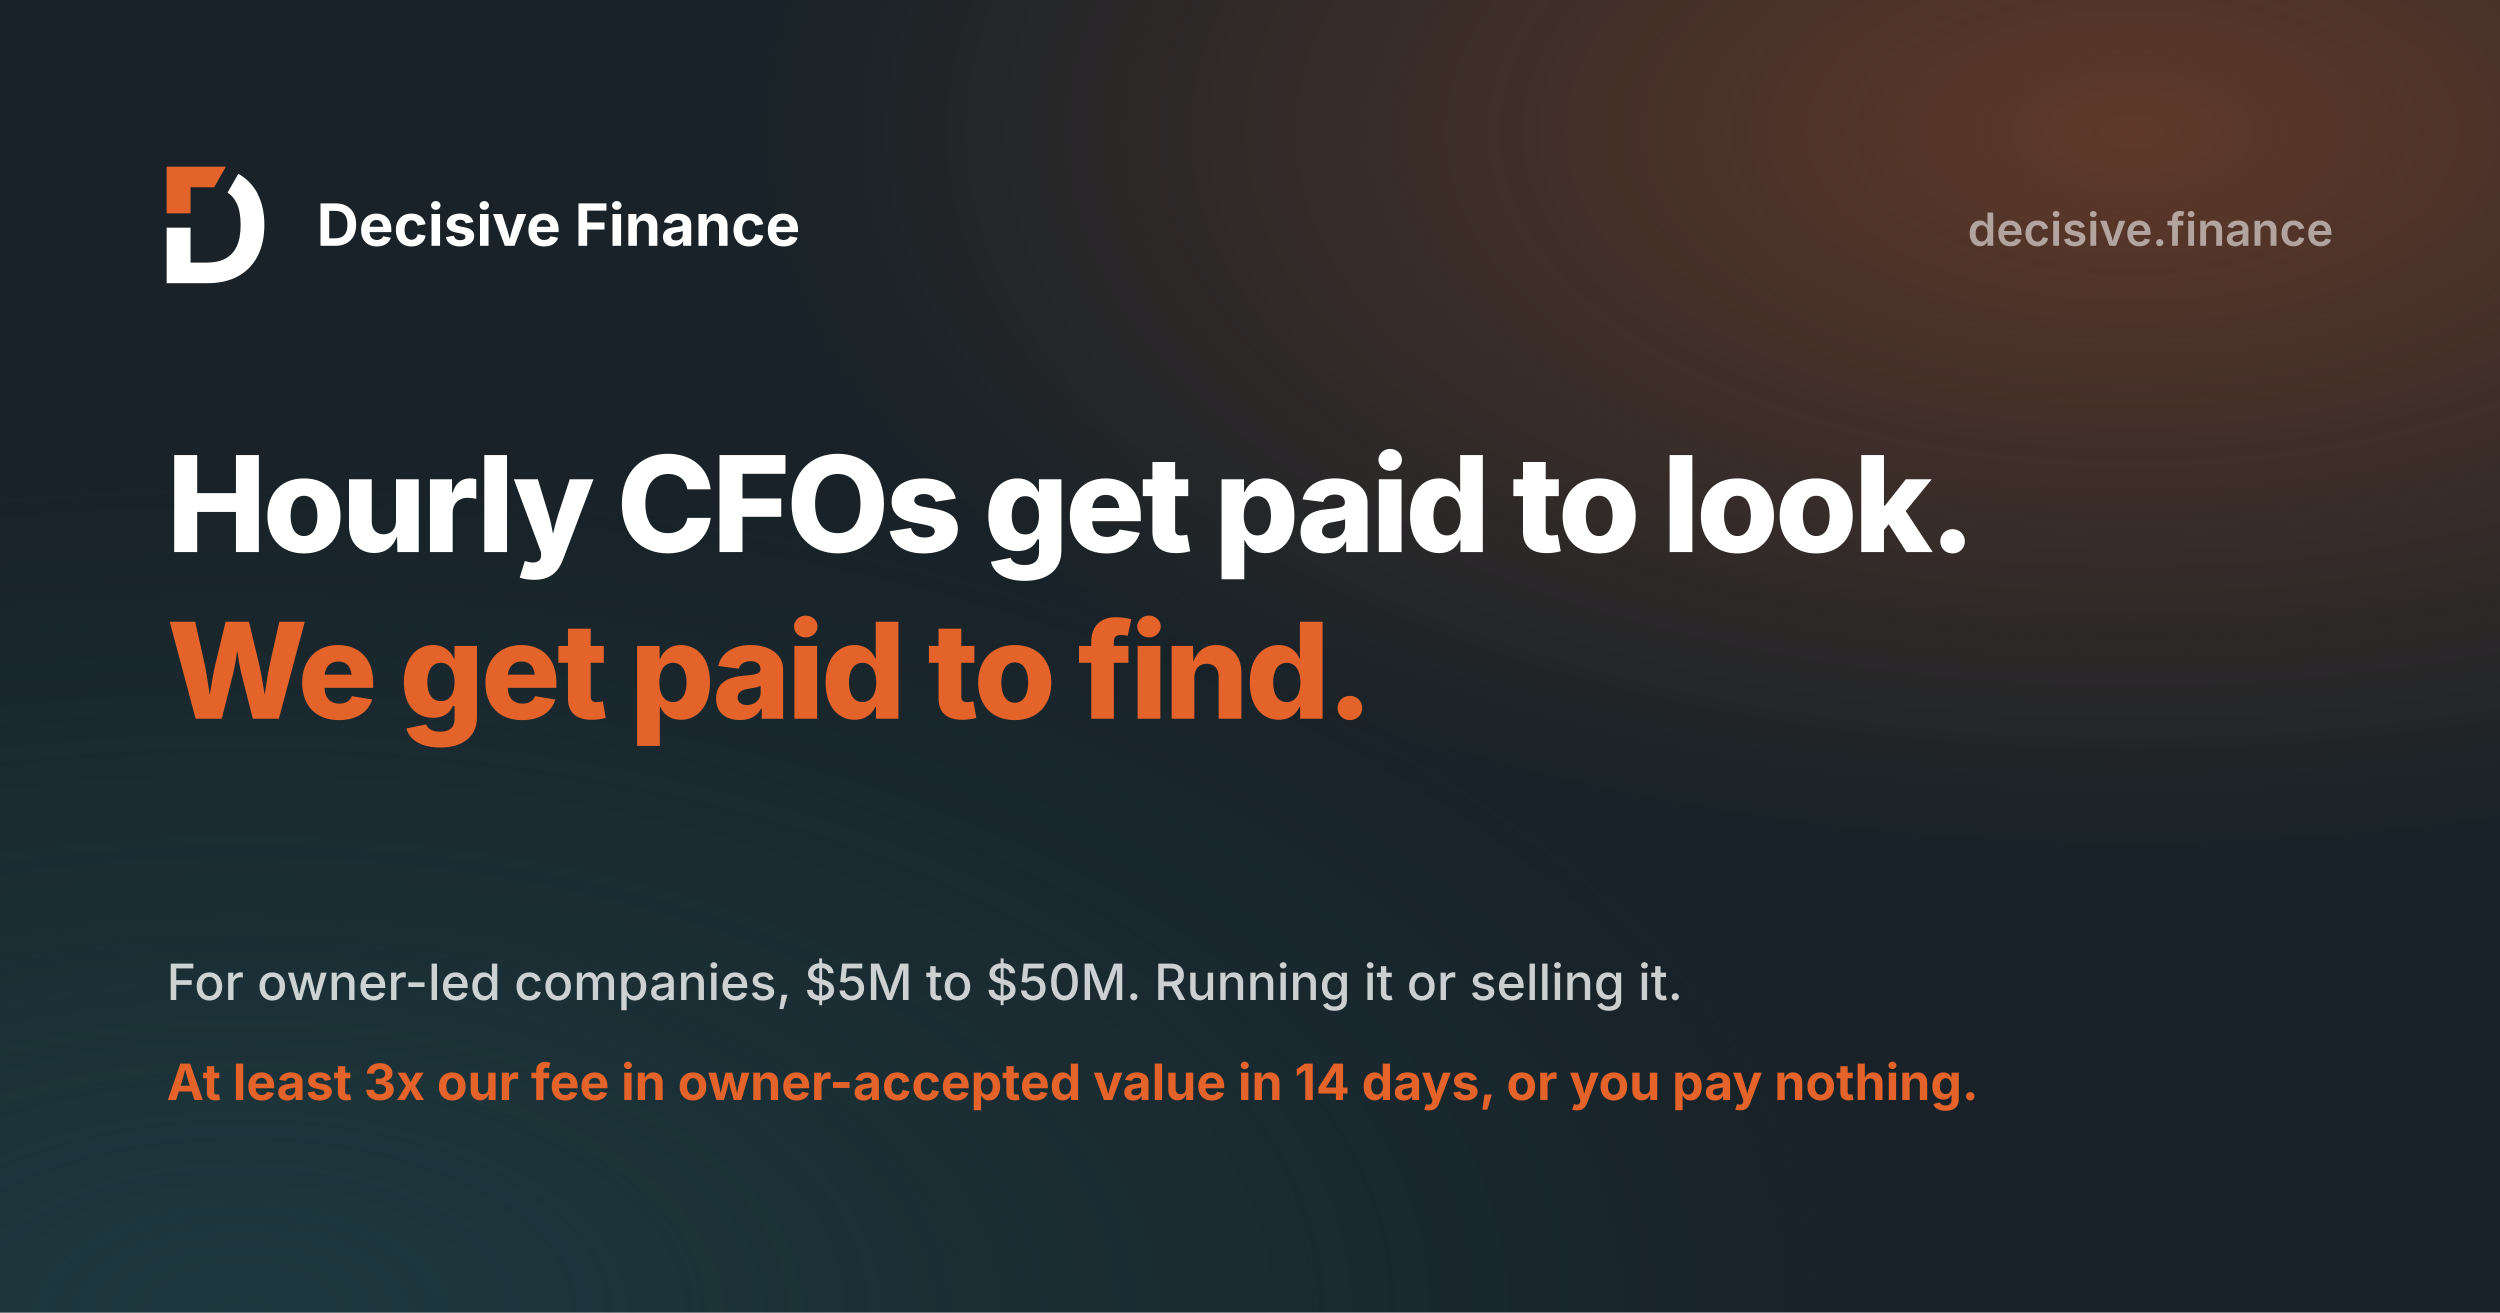
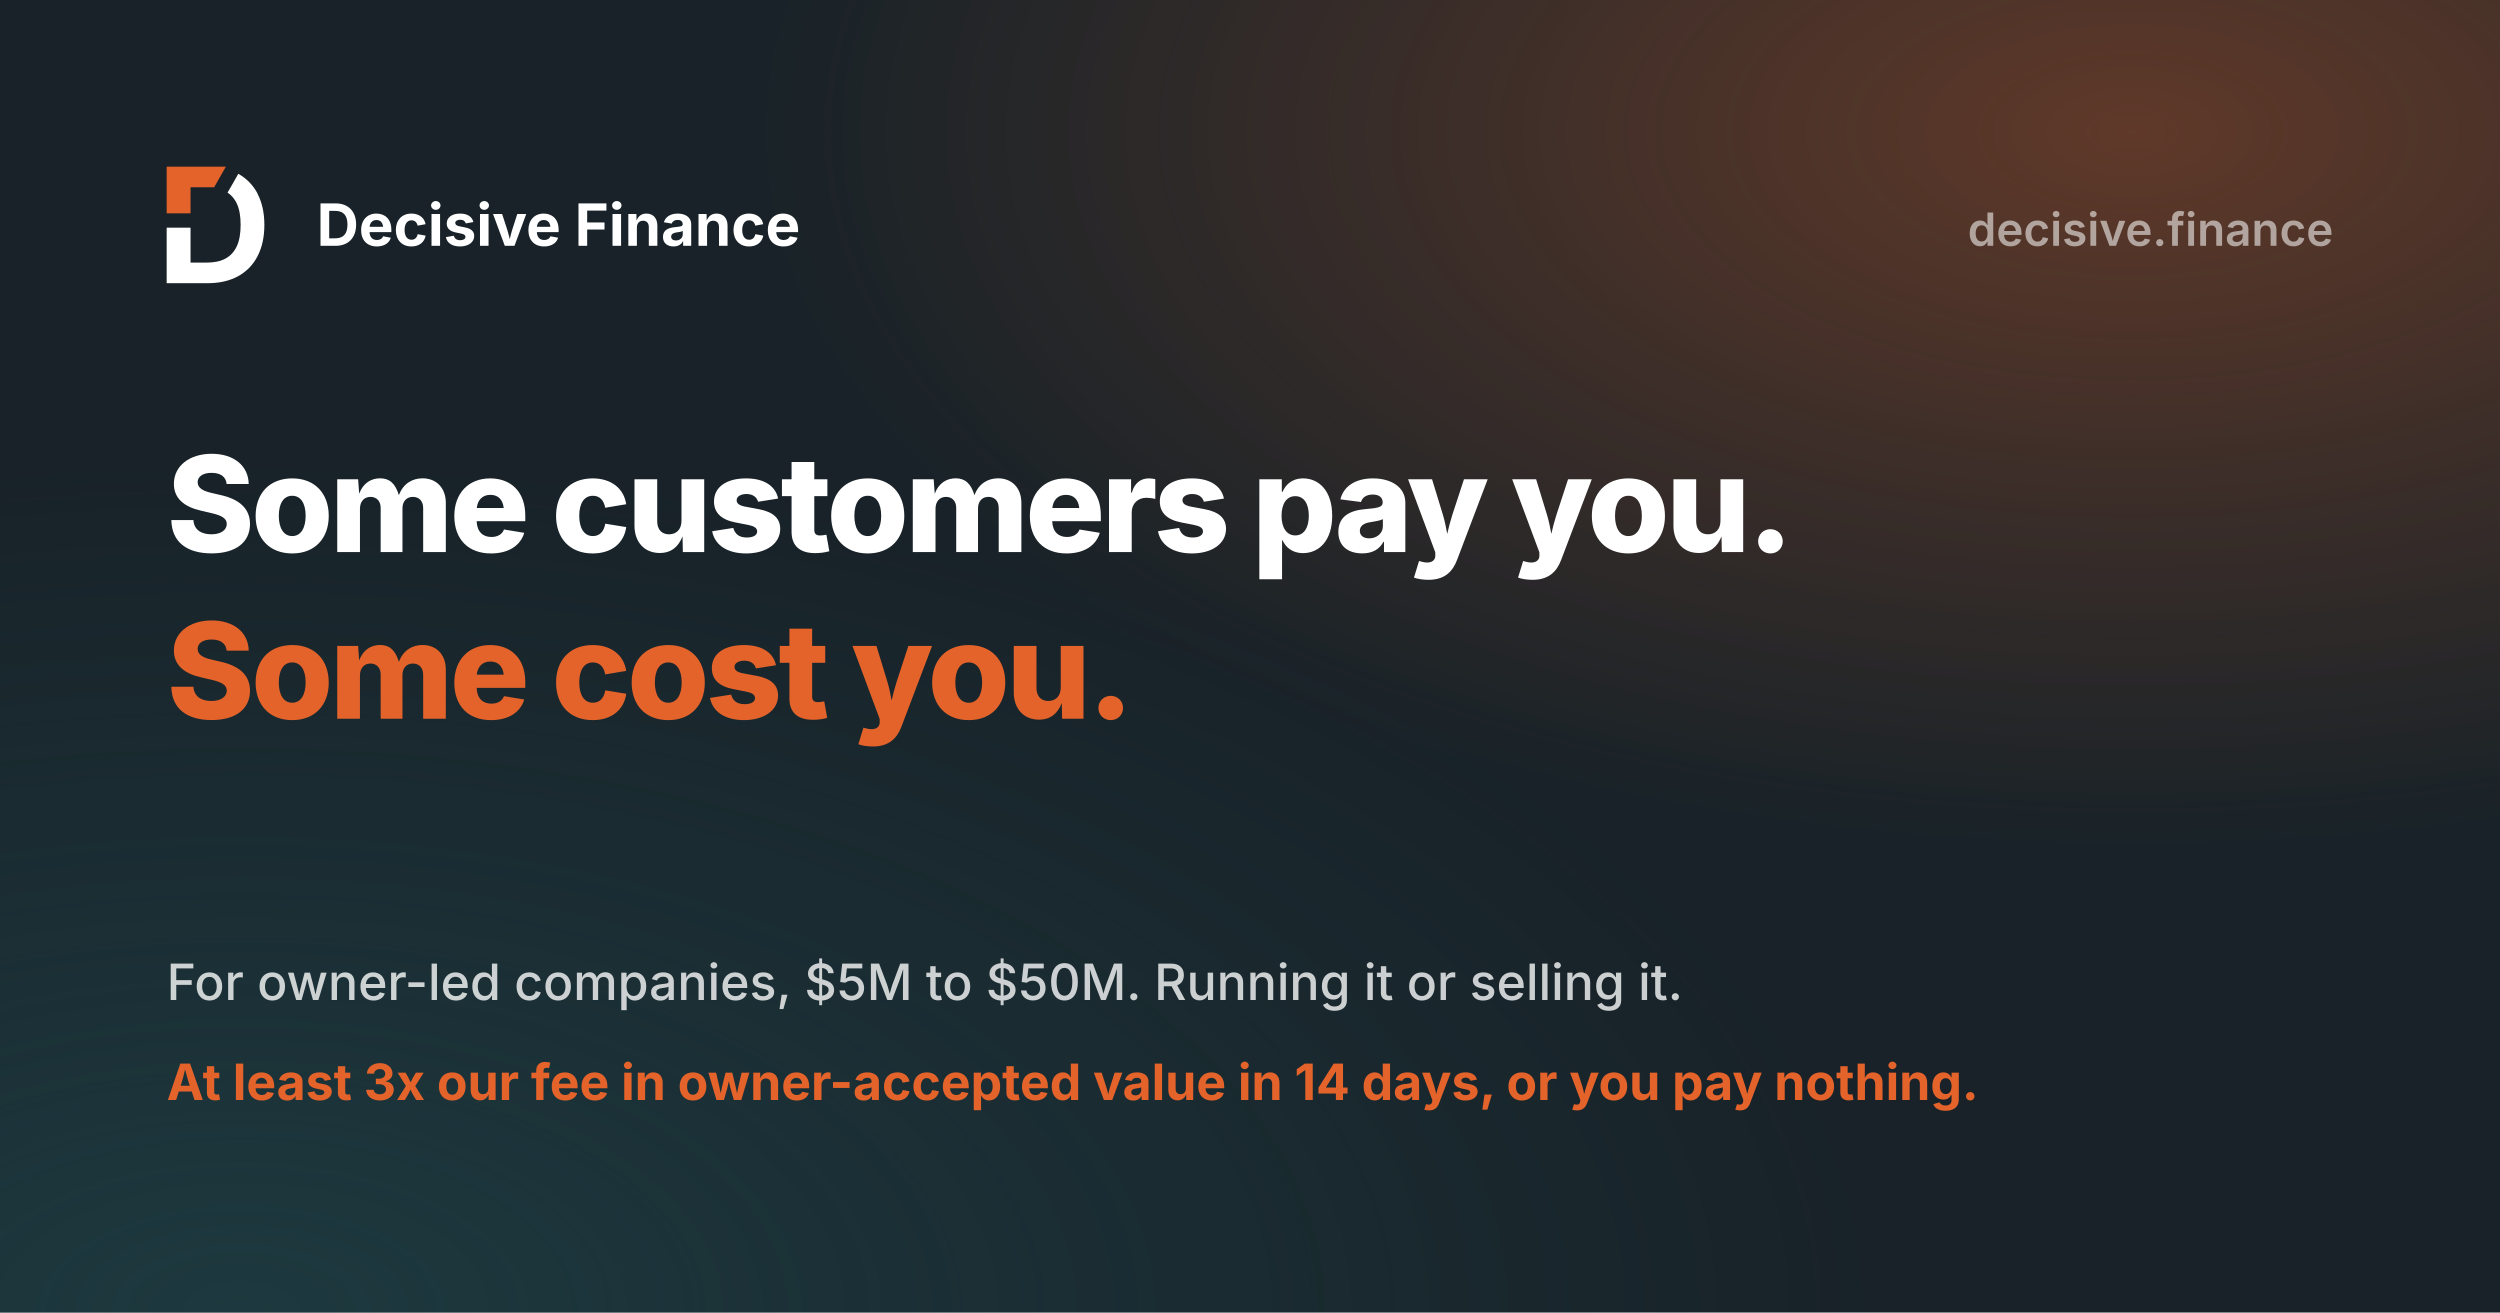
<svg xmlns="http://www.w3.org/2000/svg" viewBox="0 0 1200 630" width="1200" height="630">
  <defs>
    <radialGradient id="g1" cx="85%" cy="10%" r="55%">
      <stop offset="0%" stop-color="#e3632b" stop-opacity="0.35" />
      <stop offset="100%" stop-color="#e3632b" stop-opacity="0" />
    </radialGradient>
    <radialGradient id="g2" cx="10%" cy="100%" r="65%">
      <stop offset="0%" stop-color="#214c52" stop-opacity="0.55" />
      <stop offset="100%" stop-color="#214c52" stop-opacity="0" />
    </radialGradient>
  </defs>
  <rect width="1200" height="630" fill="#182228" />
  <rect width="1200" height="630" fill="url(#g1)" />
  <rect width="1200" height="630" fill="url(#g2)" />
  <g transform="translate(80, 80) scale(0.655) translate(-10.4, -6.6)">
    <path d="M27.9,21.7h17.3c2.6-4.8,6-10.3,8.6-15.1H10.4v34.2h17.5v-19.2Z" fill="#e3632b" />
    <path d="M77.1,26.5c-3.3-6.4-8.1-11.2-14.2-14.7-2.5,4.7-5.3,9.2-7.9,13.8,2.9,1.9,5.2,4.6,6.8,8,1.9,4.1,2.8,9.3,2.8,15.6s-.9,11.6-2.8,15.7c-1.9,4.1-4.7,7.1-8.4,9.1s-8.3,2.9-13.8,2.9h-11.7v-25.6H10.4v40.7h30c8.7,0,16.1-1.7,22.3-5.1,6.2-3.4,11-8.3,14.3-14.7,3.3-6.4,5-14,5-22.9s-1.7-16.5-5-22.8Z" fill="#ffffff" />
  </g>
  <text x="152" y="118" font-family="Inter, -apple-system, BlinkMacSystemFont, sans-serif" font-weight="700" font-size="28" fill="#ffffff">Decisive Finance</text>
  <text x="1120" y="118" text-anchor="end" font-family="Inter, -apple-system, BlinkMacSystemFont, sans-serif" font-weight="600" font-size="22" fill="#ffffff" fill-opacity="0.55">decisive.finance</text>
-   <text x="80" y="265" font-family="Inter, -apple-system, BlinkMacSystemFont, sans-serif" font-weight="800" font-size="64" fill="#ffffff" letter-spacing="-1.8">Hourly CFOs get paid to look.</text>
-   <text x="80" y="345" font-family="Inter, -apple-system, BlinkMacSystemFont, sans-serif" font-weight="800" font-size="64" fill="#e3632b" letter-spacing="-1.8">We get paid to find.</text>
+   <text x="80" y="265" font-family="Inter, -apple-system, BlinkMacSystemFont, sans-serif" font-weight="800" font-size="64" fill="#ffffff" letter-spacing="-1.8">Some customers pay you.</text>
+   <text x="80" y="345" font-family="Inter, -apple-system, BlinkMacSystemFont, sans-serif" font-weight="800" font-size="64" fill="#e3632b" letter-spacing="-1.8">Some cost you.</text>
  <text x="80" y="480" font-family="Inter, -apple-system, BlinkMacSystemFont, sans-serif" font-weight="500" font-size="24" fill="#ffffff" fill-opacity="0.78">For owner-led companies, $5M to $50M. Running it or selling it.</text>
  <text x="80" y="528" font-family="Inter, -apple-system, BlinkMacSystemFont, sans-serif" font-weight="700" font-size="24" fill="#e3632b">At least 3x our fee in owner-accepted value in 14 days, or you pay nothing.</text>
</svg>
